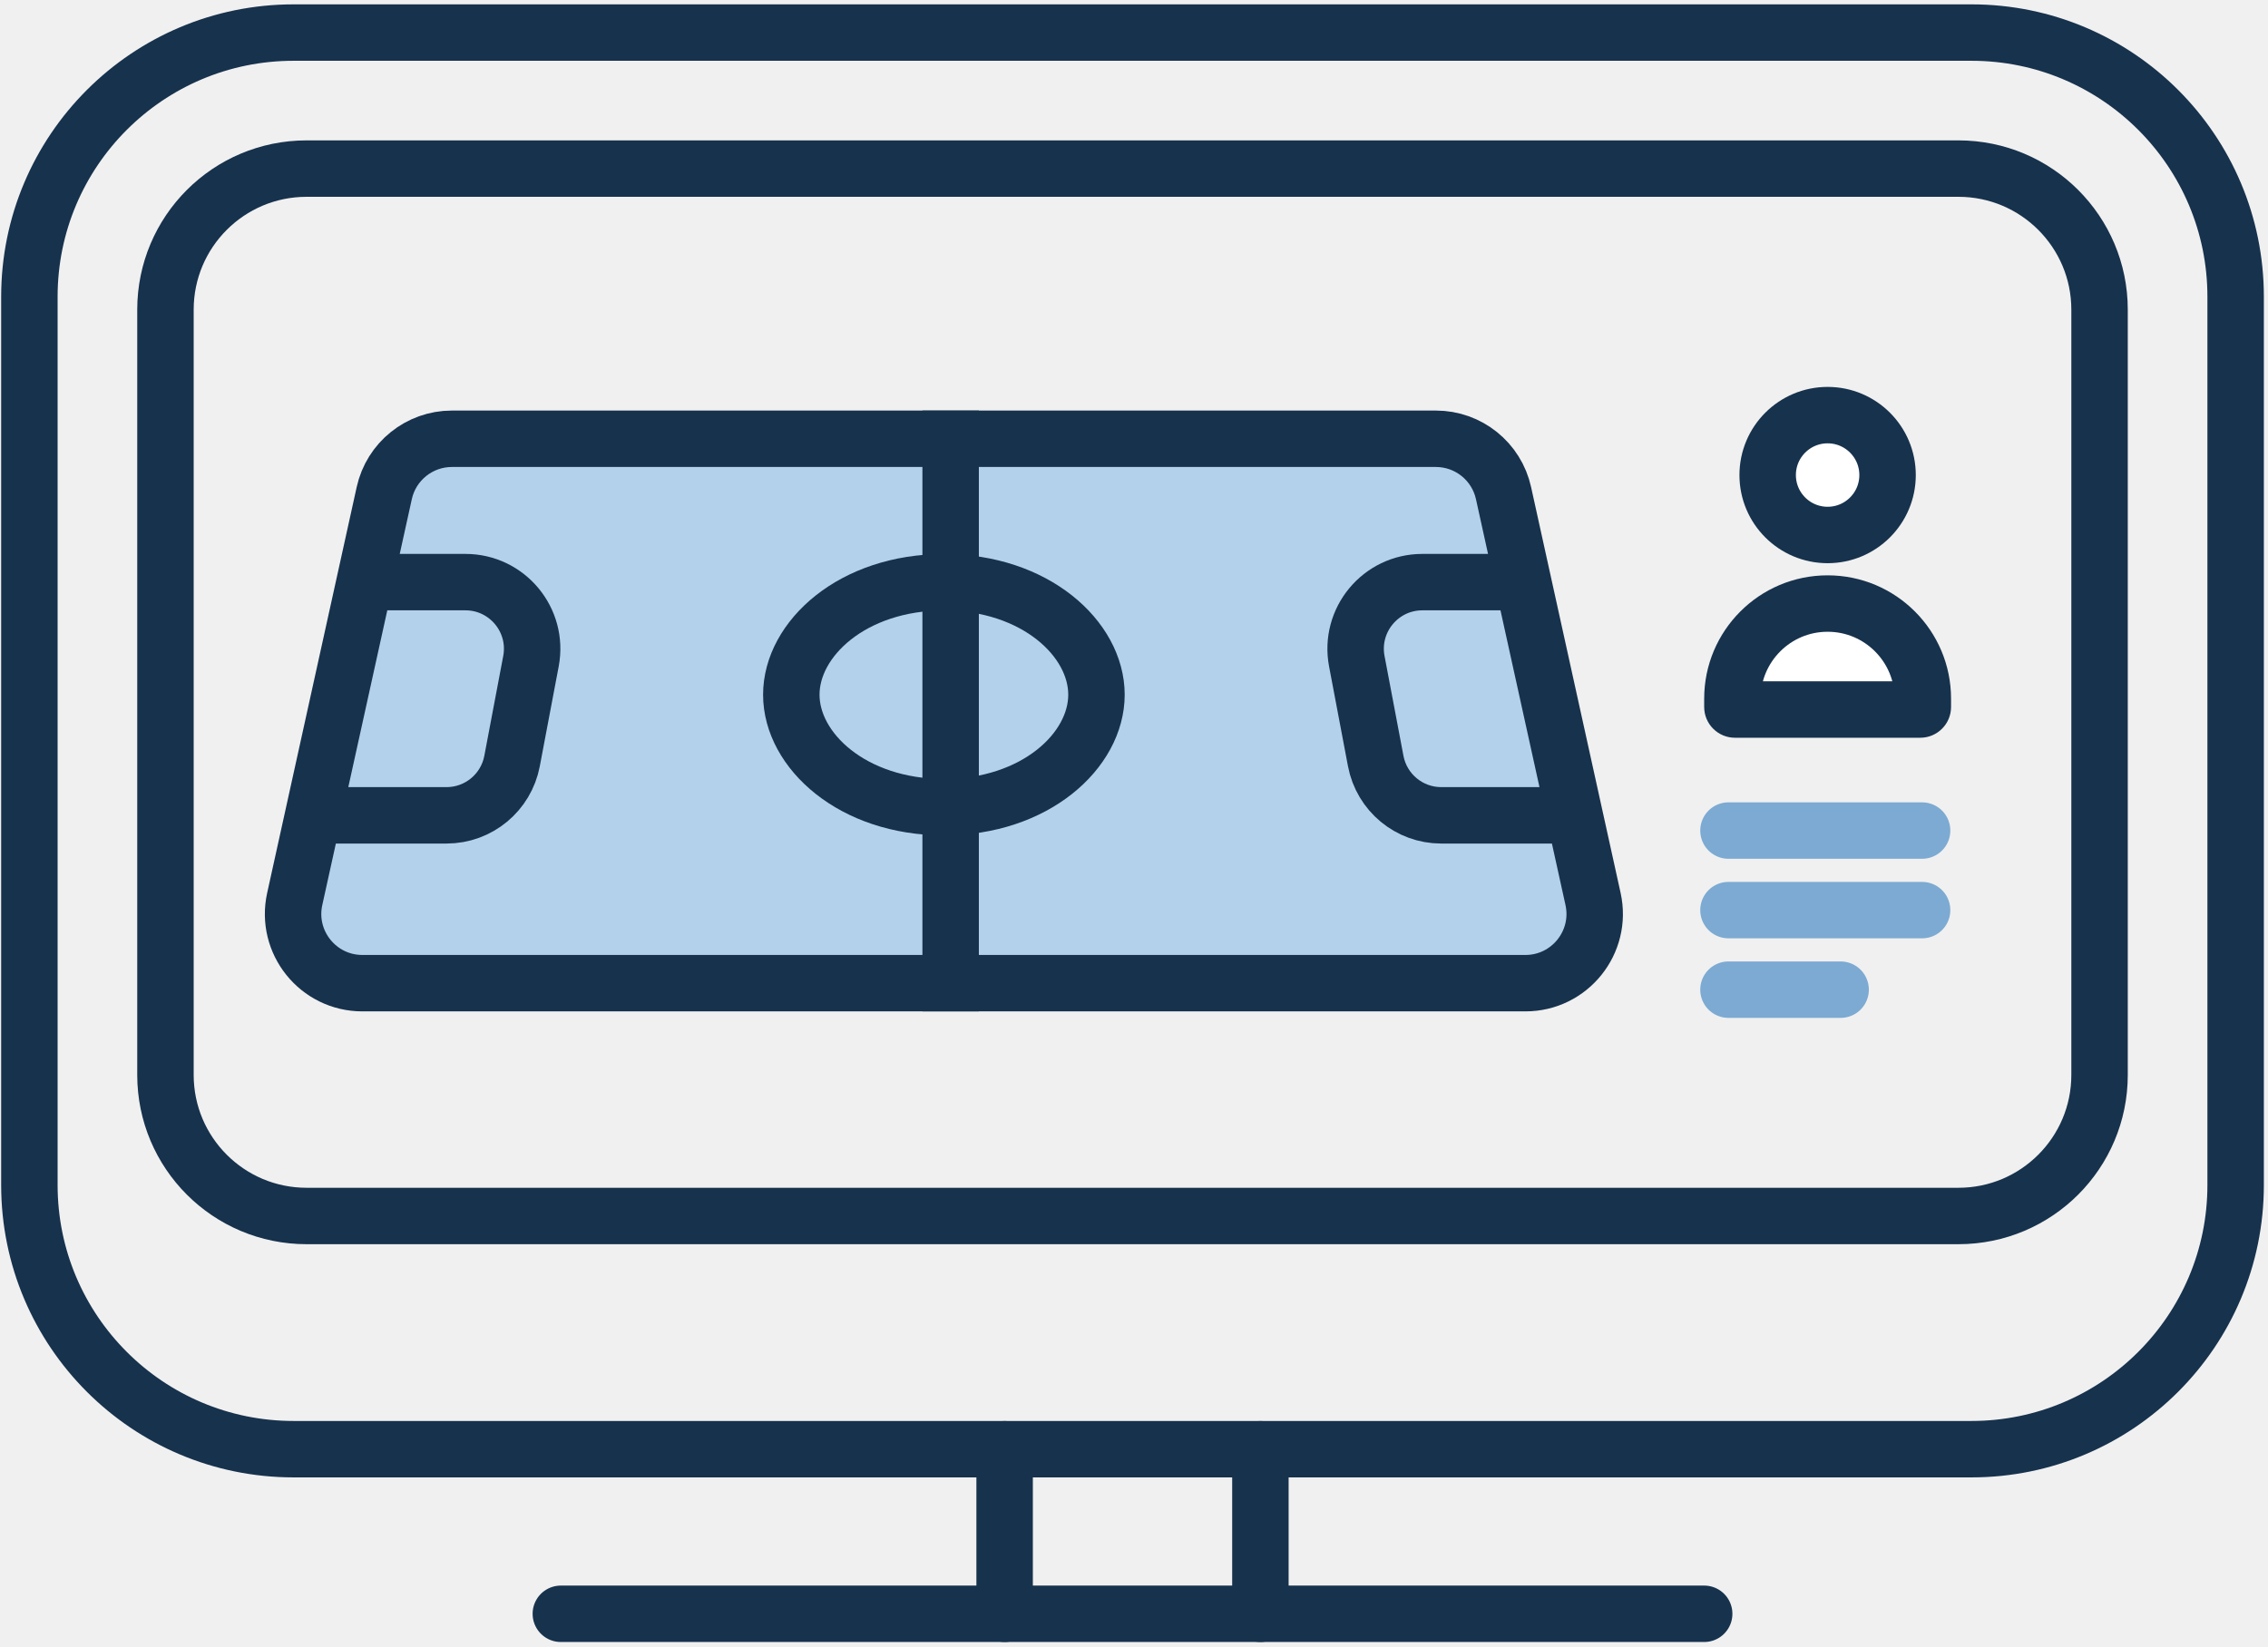
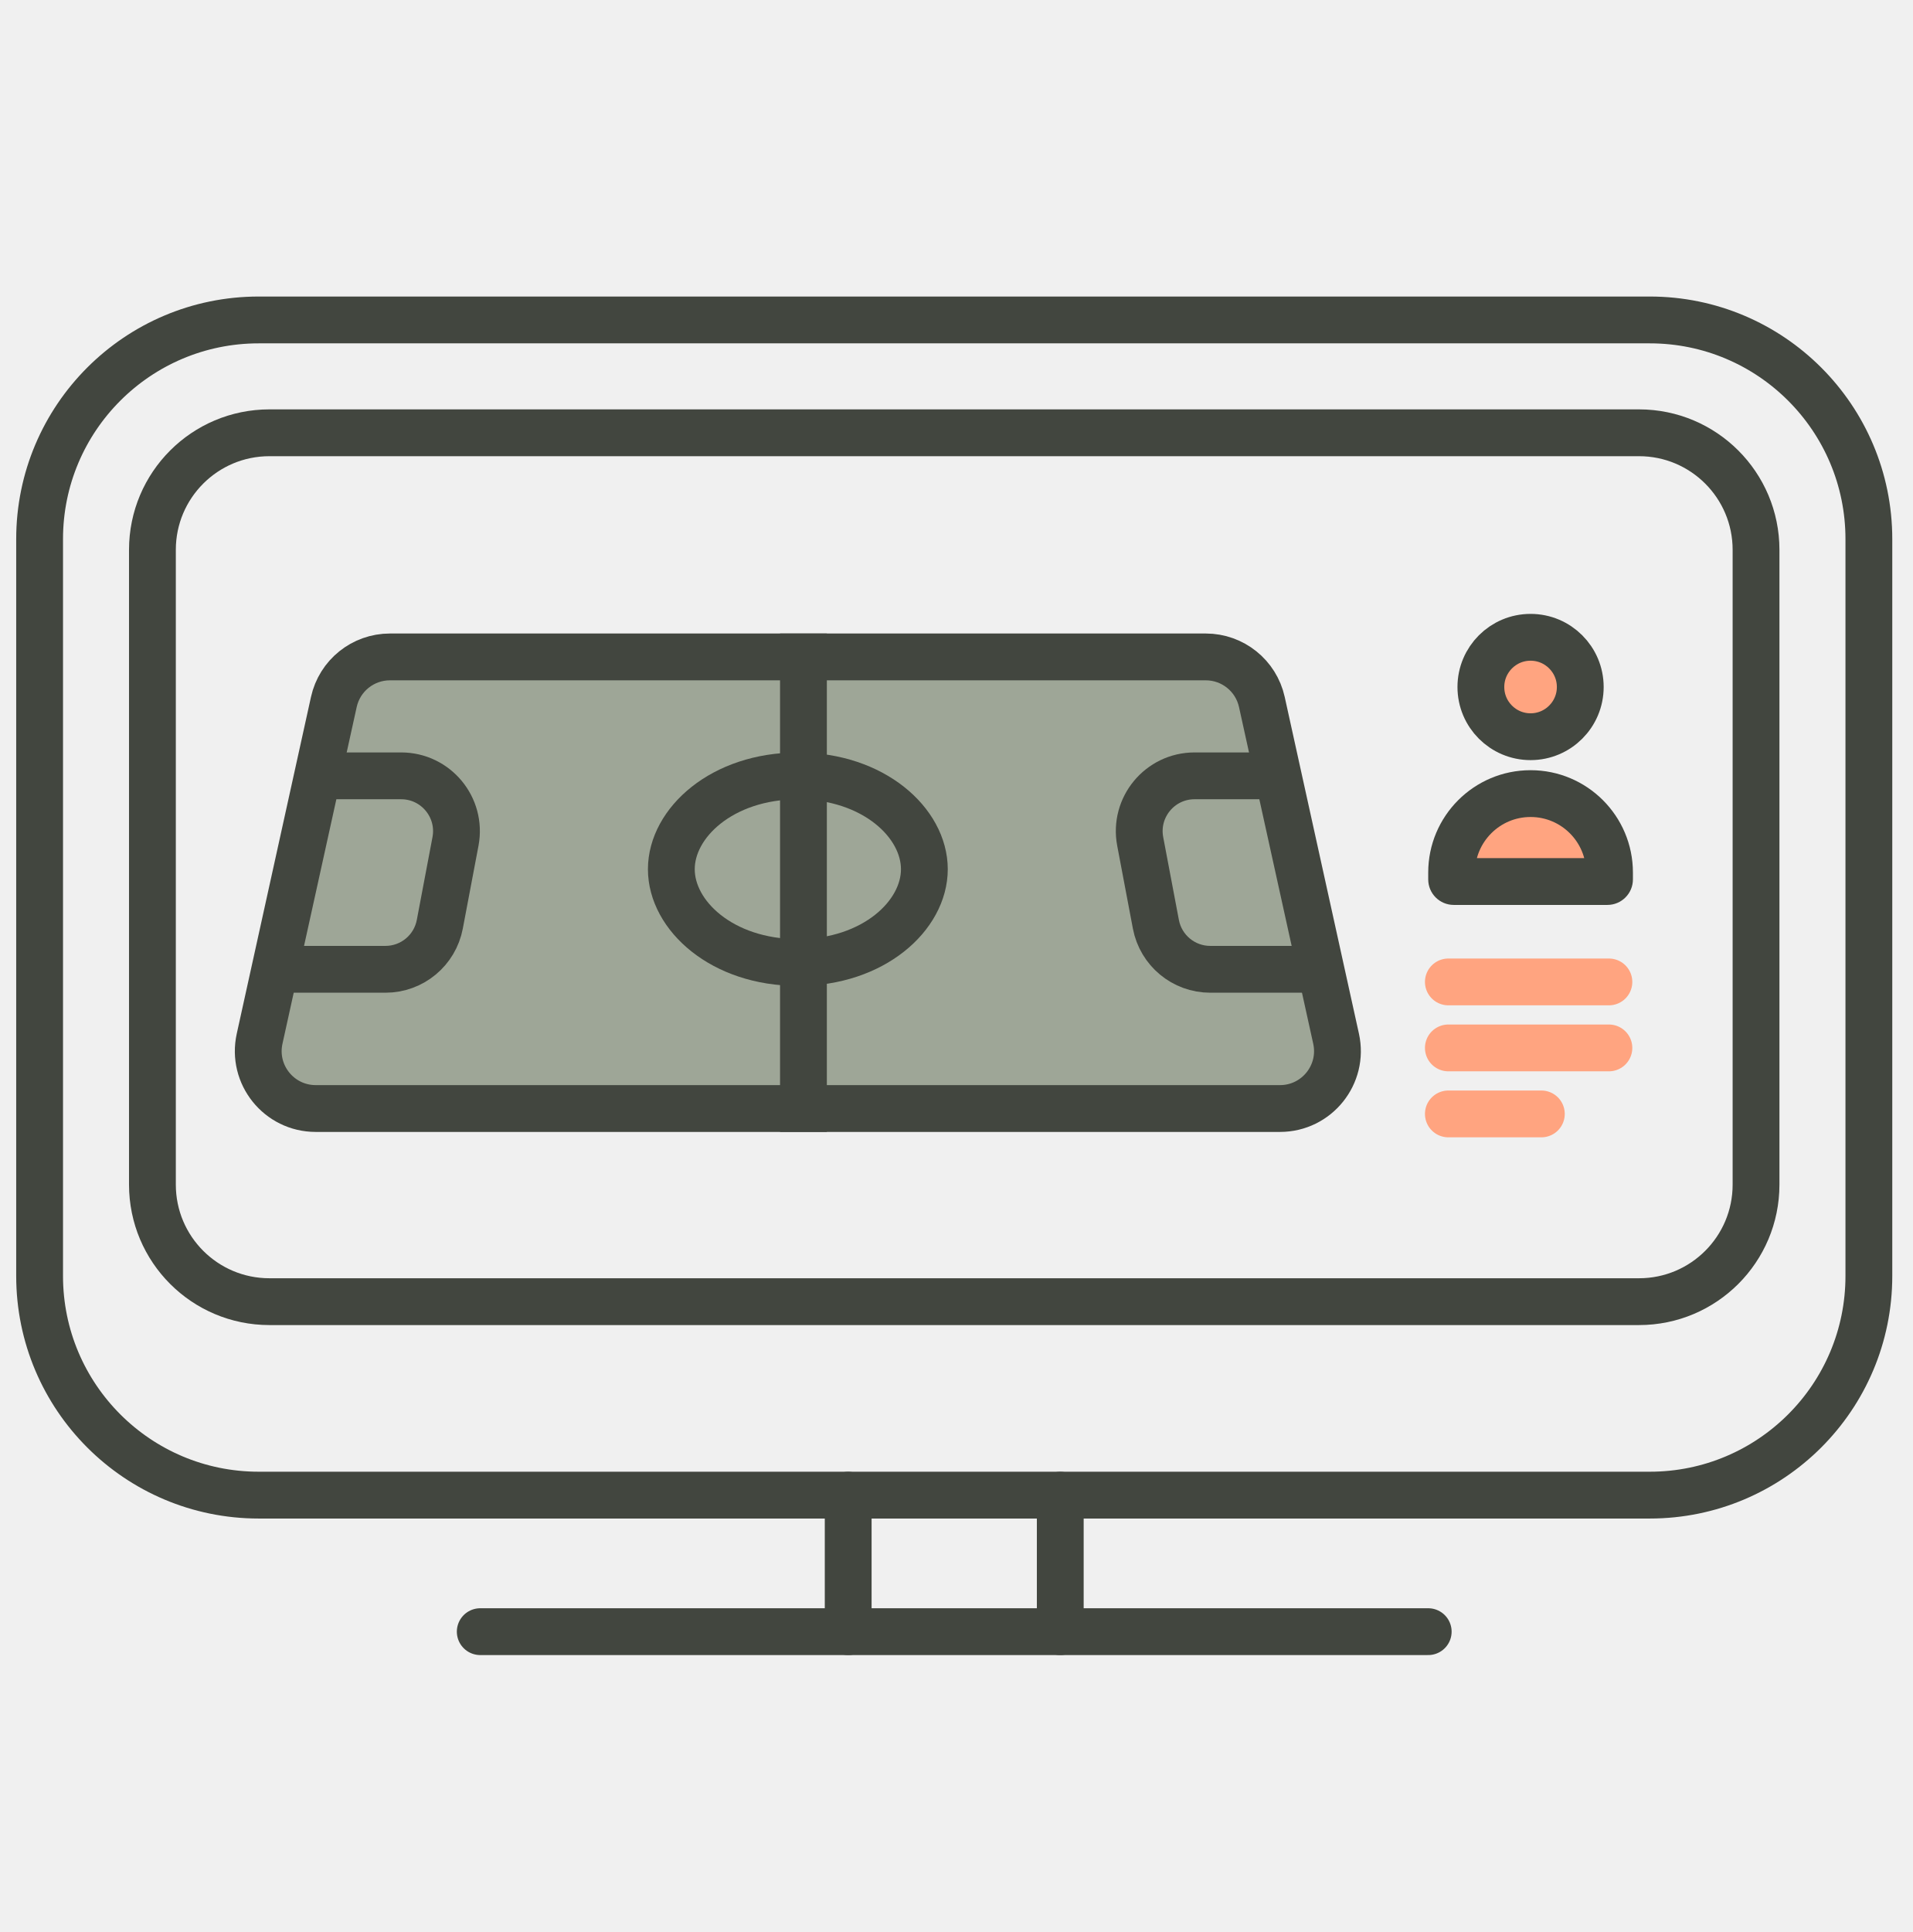
- <svg xmlns="http://www.w3.org/2000/svg" width="442" height="321" viewBox="0 0 442 321" fill="none">
-   <rect x="5.727" y="6.348" width="429.966" height="276.158" rx="51.5" stroke="#17324D" stroke-width="11" />
-   <rect x="32.245" y="32.867" width="376.928" height="204.179" rx="27.5" stroke="#17324D" stroke-width="11" />
-   <circle cx="356.176" cy="92.607" r="11.683" fill="white" stroke="#17324D" stroke-width="11" />
-   <mask id="path-4-inside-1_3469_49" fill="white">
-     <path d="M332.12 136.212C332.12 122.927 342.89 112.156 356.176 112.156C369.462 112.156 380.232 122.927 380.232 136.212V137.817C380.232 141.13 377.546 143.817 374.232 143.817H338.12C334.806 143.817 332.12 141.131 332.12 137.817V136.212Z" />
+ <svg xmlns="http://www.w3.org/2000/svg" width="102" height="103" viewBox="0 0 102 103" fill="none">
+   <rect x="2.112" y="17.057" width="97.546" height="62.652" rx="11.684" stroke="#42463F" stroke-width="2.496" />
+   <rect x="8.128" y="23.073" width="85.513" height="46.322" rx="6.239" stroke="#42463F" stroke-width="2.496" />
+   <circle cx="81.618" cy="36.626" r="2.65" fill="#FFA480" stroke="#42463F" stroke-width="2.496" />
+   <mask id="path-4-inside-1_3469_151" fill="white">
+     <path d="M76.16 46.519C76.16 43.505 78.604 41.061 81.618 41.061C84.632 41.061 87.076 43.505 87.076 46.519V46.883C87.076 47.635 86.466 48.244 85.714 48.244H77.522C76.77 48.244 76.16 47.635 76.16 46.883V46.519Z" />
  </mask>
-   <path d="M332.12 136.212C332.12 122.927 342.89 112.156 356.176 112.156C369.462 112.156 380.232 122.927 380.232 136.212V137.817C380.232 141.13 377.546 143.817 374.232 143.817H338.12C334.806 143.817 332.12 141.131 332.12 137.817V136.212Z" fill="white" stroke="#17324D" stroke-width="22" stroke-linejoin="round" mask="url(#path-4-inside-1_3469_49)" />
-   <path d="M74.885 96.128C76.249 89.941 81.733 85.534 88.068 85.534H279.832C286.168 85.534 291.651 89.941 293.015 96.128L310.462 175.254C312.32 183.679 305.907 191.661 297.279 191.661H70.621C61.993 191.661 55.58 183.679 57.438 175.254L74.885 96.128Z" fill="#B4D1EB" stroke="#17324D" stroke-width="11" />
-   <line x1="185.265" y1="80.034" x2="185.265" y2="197.161" stroke="#17324D" stroke-width="11" />
-   <path d="M213.686 135.425C213.686 146.329 201.736 157.347 183.95 157.347C166.164 157.347 154.214 146.329 154.214 135.425C154.214 124.522 166.164 113.504 183.95 113.504C201.736 113.504 213.686 124.522 213.686 135.425Z" stroke="#17324D" stroke-width="11" />
-   <path d="M70.871 113.48H90.704C98.854 113.48 104.994 120.892 103.477 128.899L99.792 148.362C98.63 154.5 93.266 158.943 87.019 158.943H63.018" stroke="#17324D" stroke-width="11" />
-   <path d="M297.029 113.48H277.195C269.046 113.48 262.906 120.892 264.422 128.899L268.108 148.362C269.27 154.5 274.634 158.943 280.881 158.943H304.882" stroke="#17324D" stroke-width="11" />
-   <path d="M336.853 161.911H374.588" stroke="#7CAAD2" stroke-width="11" stroke-linecap="round" />
-   <path d="M336.853 177.419H374.588" stroke="#7CAAD2" stroke-width="11" stroke-linecap="round" />
-   <path d="M109.299 314.595H332.12" stroke="#17324D" stroke-width="11" stroke-linecap="round" />
-   <path d="M195.785 314.595L195.785 282.52" stroke="#17324D" stroke-width="11" stroke-linecap="round" />
-   <path d="M245.633 314.595L245.633 282.52" stroke="#17324D" stroke-width="11" stroke-linecap="round" />
-   <path d="M336.853 192.927H358.711" stroke="#7CAAD2" stroke-width="11" stroke-linecap="round" />
+   <path d="M76.16 46.519C76.16 43.505 78.604 41.061 81.618 41.061C84.632 41.061 87.076 43.505 87.076 46.519V46.883C87.076 47.635 86.466 48.244 85.714 48.244H77.522C76.77 48.244 76.16 47.635 76.16 46.883V46.519Z" fill="#FFA480" stroke="#42463F" stroke-width="4.991" stroke-linejoin="round" mask="url(#path-4-inside-1_3469_151)" />
+   <path d="M17.802 37.425C18.111 36.021 19.355 35.022 20.793 35.022H64.298C65.735 35.022 66.979 36.021 67.289 37.425L71.247 55.376C71.669 57.288 70.214 59.098 68.256 59.098H16.835C14.877 59.098 13.422 57.288 13.844 55.376L17.802 37.425Z" fill="#9EA697" stroke="#42463F" stroke-width="2.496" />
+   <line x1="42.844" y1="33.774" x2="42.844" y2="60.346" stroke="#42463F" stroke-width="2.496" />
+   <path d="M49.292 46.34C49.292 48.814 46.581 51.313 42.545 51.313C38.51 51.313 35.799 48.814 35.799 46.34C35.799 43.867 38.51 41.367 42.545 41.367C46.581 41.367 49.292 43.867 49.292 46.34Z" stroke="#42463F" stroke-width="2.496" />
+   <path d="M16.891 41.362H21.391C23.24 41.362 24.633 43.043 24.289 44.86L23.453 49.275C23.189 50.668 21.972 51.676 20.555 51.676H15.11" stroke="#42463F" stroke-width="2.496" />
+   <path d="M68.2 41.362H63.7C61.851 41.362 60.458 43.043 60.802 44.86L61.638 49.275C61.902 50.668 63.119 51.676 64.536 51.676H69.981" stroke="#42463F" stroke-width="2.496" />
+   <path d="M77.234 52.349H85.795" stroke="#FFA480" stroke-width="2.496" stroke-linecap="round" />
+   <path d="M77.234 55.867H85.795" stroke="#FFA480" stroke-width="2.496" stroke-linecap="round" />
+   <path d="M25.609 86.988H76.16" stroke="#42463F" stroke-width="2.496" stroke-linecap="round" />
+   <path d="M45.23 86.988L45.23 79.712" stroke="#42463F" stroke-width="2.496" stroke-linecap="round" />
+   <path d="M56.539 86.988L56.539 79.712" stroke="#42463F" stroke-width="2.496" stroke-linecap="round" />
+   <path d="M77.234 59.386H82.193" stroke="#FFA480" stroke-width="2.496" stroke-linecap="round" />
</svg>
